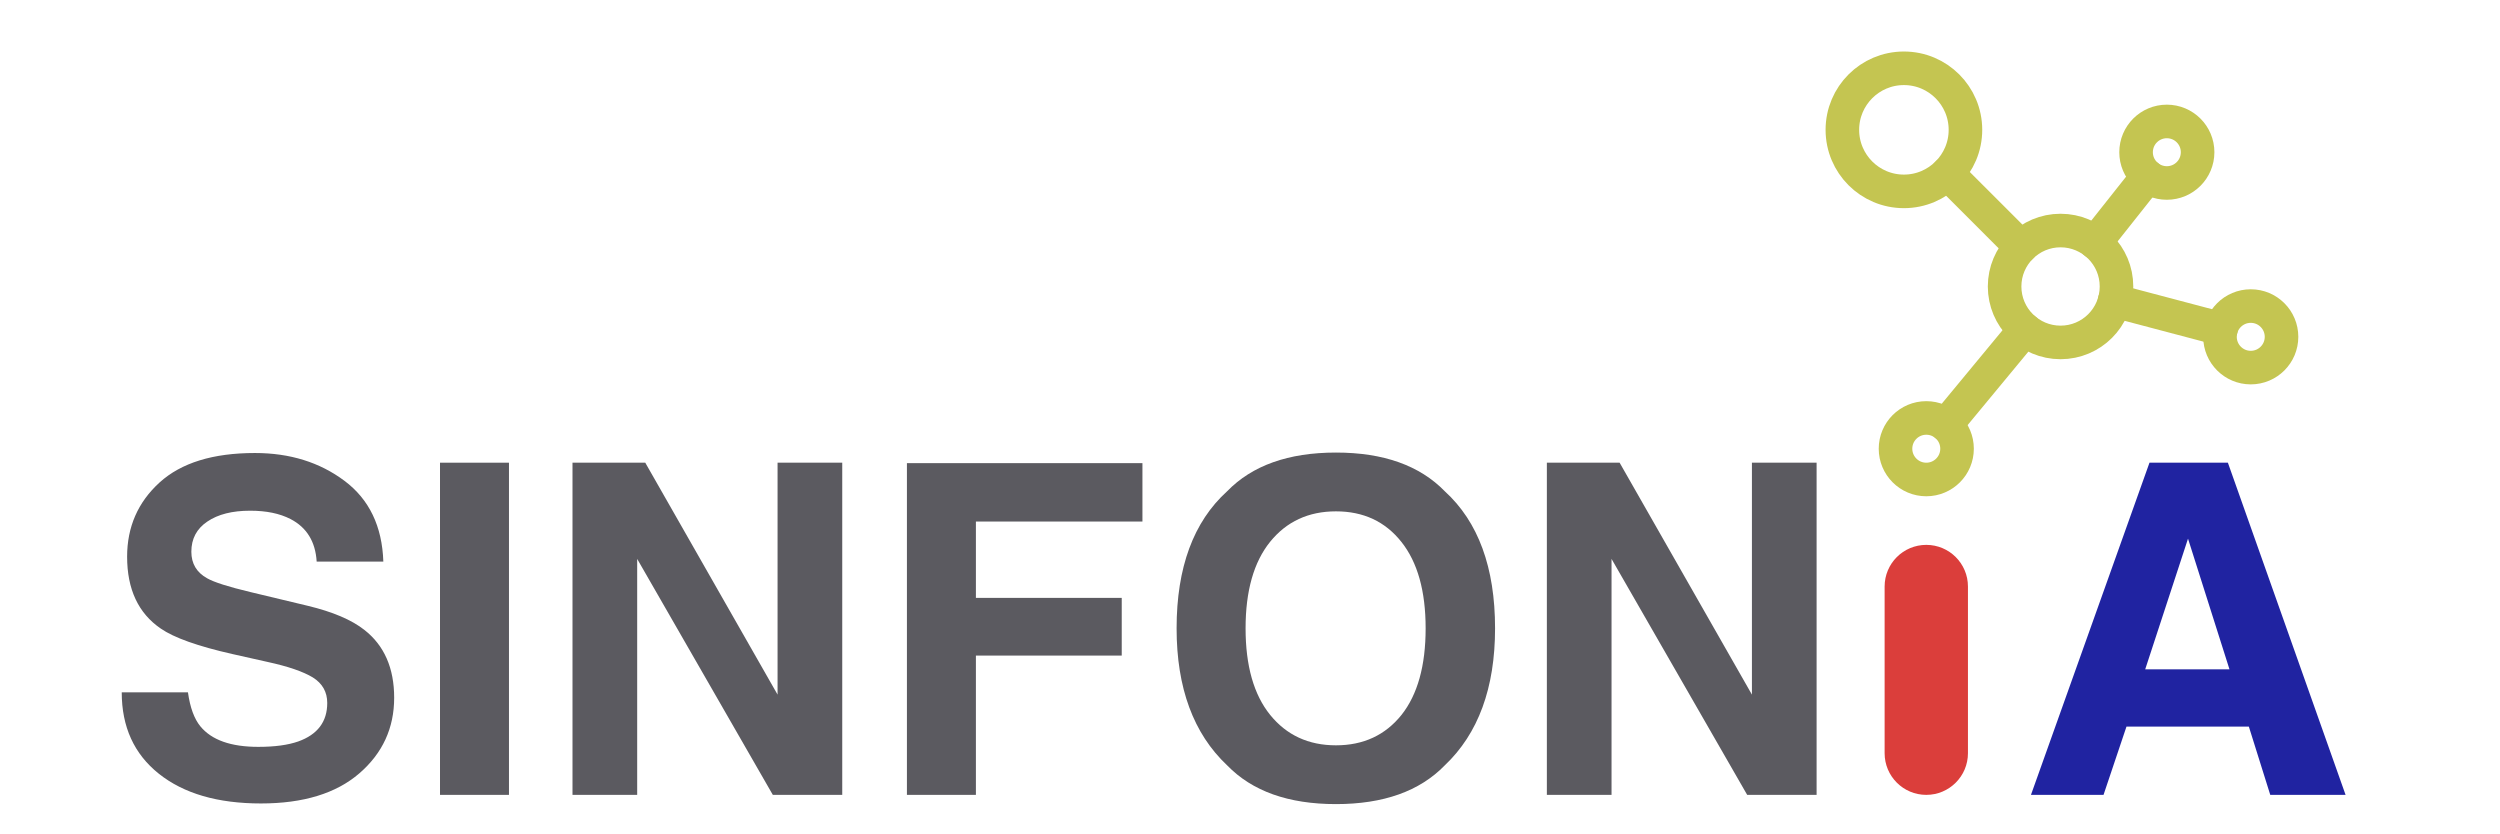
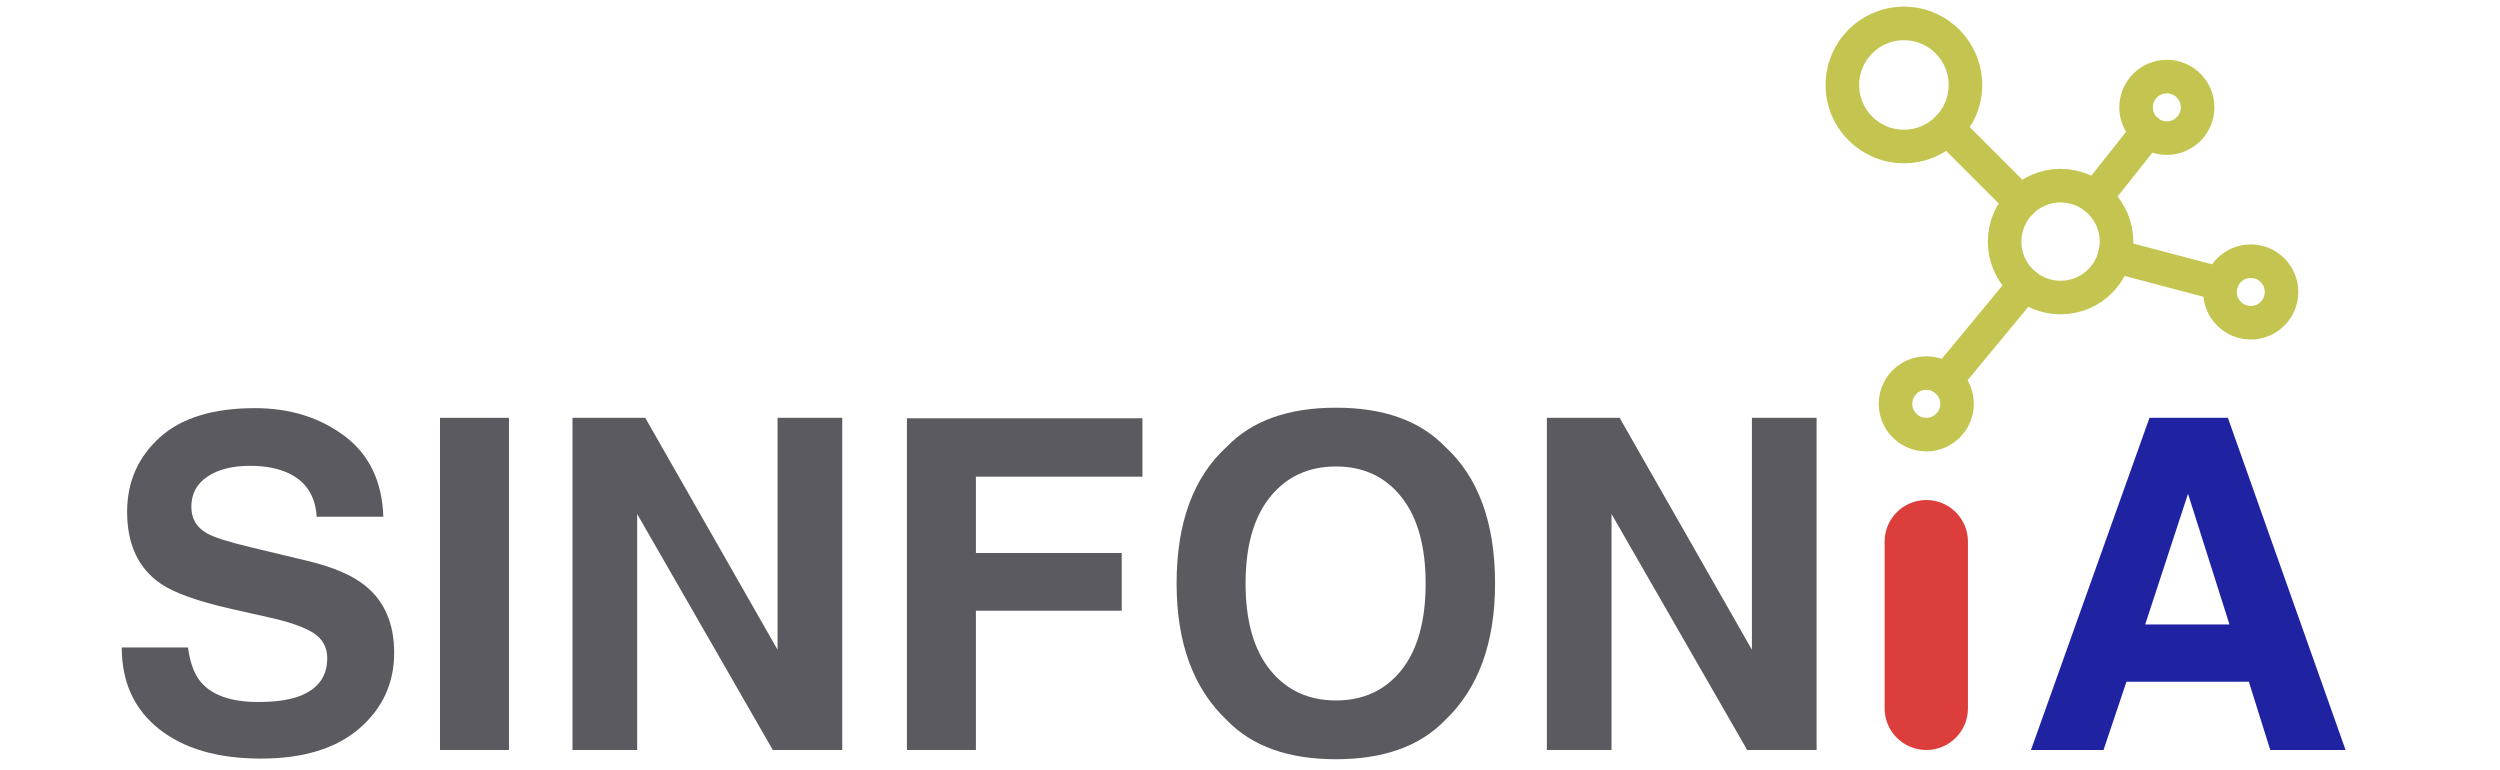
- <svg xmlns="http://www.w3.org/2000/svg" viewBox="0 -40 390 130" role="img" aria-labelledby="sinfonia-static-title sinfonia-static-description">
+ <svg xmlns="http://www.w3.org/2000/svg" viewBox="0 -33 390 120" role="img" aria-labelledby="sinfonia-static-title sinfonia-static-description">
  <g class="wordmark">
    <g class="letter">
      <path d="M18.99 68 L29.32 68 C29.65 70.37 30.3 72.14 31.26 73.31 C33.02 75.45 36.03 76.51 40.29 76.51 C42.85 76.51 44.92 76.23 46.52 75.67 C49.54 74.59 51.05 72.59 51.05 69.66 C51.05 67.95 50.3 66.62 48.8 65.68 C47.3 64.77 44.95 63.96 41.73 63.26 L36.25 62.03 C30.86 60.81 27.13 59.48 25.07 58.05 C21.58 55.66 19.83 51.93 19.83 46.84 C19.83 42.2 21.52 38.34 24.89 35.27 C28.27 32.2 33.23 30.67 39.77 30.67 C45.23 30.67 49.88 32.12 53.74 35.01 C57.6 37.9 59.62 42.11 59.8 47.61 L49.4 47.61 C49.21 44.5 47.85 42.28 45.32 40.97 C43.63 40.1 41.54 39.67 39.03 39.67 C36.24 39.67 34.01 40.23 32.35 41.36 C30.68 42.48 29.85 44.05 29.85 46.07 C29.85 47.92 30.67 49.3 32.31 50.21 C33.37 50.82 35.62 51.54 39.06 52.36 L47.99 54.5 C51.91 55.44 54.86 56.7 56.85 58.27 C59.95 60.7 61.49 64.23 61.49 68.85 C61.49 73.58 59.68 77.51 56.06 80.64 C52.44 83.77 47.32 85.34 40.71 85.34 C33.96 85.34 28.66 83.79 24.79 80.71 C20.92 77.63 18.99 73.39 18.99 68 Z" fill="rgb(91,90,96)" />
    </g>
    <g class="letter">
      <path d="M68.64 58.09 L68.64 84 L79.4 84 L79.4 32.18 L68.64 32.18 Z" fill="rgb(91,90,96)" />
    </g>
    <g class="letter">
      <path d="M89.31 58.09 L89.31 32.18 L100.66 32.18 L121.3 68.36 L121.3 32.18 L131.39 32.18 L131.39 84 L120.56 84 L99.4 47.19 L99.4 84 L89.31 84 Z" fill="rgb(91,90,96)" />
    </g>
    <g class="letter">
      <path d="M141.48 58.1 L141.48 32.25 L178.22 32.25 L178.22 41.36 L152.24 41.36 L152.24 53.27 L174.99 53.27 L174.99 62.27 L152.24 62.27 L152.24 84 L141.48 84 Z" fill="rgb(91,90,96)" />
    </g>
    <g class="letter">
      <path d="M183.55 58.02 C183.55 48.53 186.18 41.4 191.43 36.64 C195.34 32.61 201 30.6 208.41 30.6 C215.81 30.6 221.47 32.61 225.39 36.64 C230.61 41.4 233.23 48.53 233.23 58.02 C233.23 67.32 230.61 74.45 225.39 79.39 C221.47 83.43 215.81 85.44 208.41 85.44 C201 85.44 195.34 83.43 191.43 79.39 C186.18 74.45 183.55 67.32 183.55 58.02 Z M194.31 58.02 C194.31 63.86 195.59 68.36 198.14 71.52 C200.7 74.68 204.12 76.27 208.41 76.27 C212.7 76.27 216.11 74.68 218.64 71.52 C221.14 68.36 222.4 63.86 222.4 58.02 C222.4 52.21 221.14 47.71 218.62 44.54 C216.1 41.36 212.7 39.77 208.41 39.77 C204.12 39.77 200.7 41.36 198.14 44.52 C195.59 47.68 194.31 52.18 194.31 58.02 Z" fill="rgb(91,90,96)" fill-rule="evenodd" />
    </g>
    <g class="letter">
      <path d="M241.31 58.09 L241.31 32.18 L252.66 32.18 L273.3 68.36 L273.3 32.18 L283.39 32.18 L283.39 84 L272.56 84 L251.4 47.19 L251.4 84 L241.31 84 Z" fill="rgb(91,90,96)" />
    </g>
    <g class="letter">
      <path d="M294 64.5 V51.5 A6.5 6.5 0 0 1 300.5 45 A6.5 6.5 0 0 1 307 51.5 V77.5 A6.5 6.5 0 0 1 300.5 84 A6.5 6.5 0 0 1 294 77.5 V64.5 Z" fill="rgb(219,62,59)" />
      <g class="network" transform="matrix(0.8727273 0 0 0.8727273 277.8091 -38.94545)" fill="none" stroke="rgb(196,197,81)" stroke-width="6" stroke-linecap="round" stroke-linejoin="round">
        <line x1="42.93" y1="42.93" x2="29.78" y2="29.78" />
        <line x1="56.2" y1="42.16" x2="65.59" y2="30.31" />
        <line x1="59.66" y1="52.56" x2="78.69" y2="57.59" />
        <line x1="43.62" y1="57.7" x2="29.51" y2="74.76" />
        <path d="M40 50 A10 10 0 0 0 60 50 A10 10 0 0 0 40 50 Z" />
        <path d="M11 22 A11 11 0 0 0 33 22 A11 11 0 0 0 11 22 Z" />
        <path d="M63.5 26 A5.5 5.5 0 0 0 74.5 26 A5.5 5.5 0 0 0 63.5 26 Z" />
        <path d="M78.5 59 A5.5 5.5 0 0 0 89.5 59 A5.5 5.5 0 0 0 78.5 59 Z" />
        <path d="M20.5 79 A5.5 5.5 0 0 0 31.5 79 A5.5 5.5 0 0 0 20.5 79 Z" />
      </g>
    </g>
    <g class="letter">
      <path d="M326.05 58.1 L316.83 84 L335.32 32.18 L347.55 32.18 L365.91 84 L354.16 84 L350.82 73.35 L331.73 73.35 L328.15 84 L316.83 84 Z M334.65 64.42 L347.8 64.42 L341.33 44.03 L334.65 64.42 Z" fill="rgb(32,35,161)" fill-rule="evenodd" />
    </g>
  </g>
</svg>
